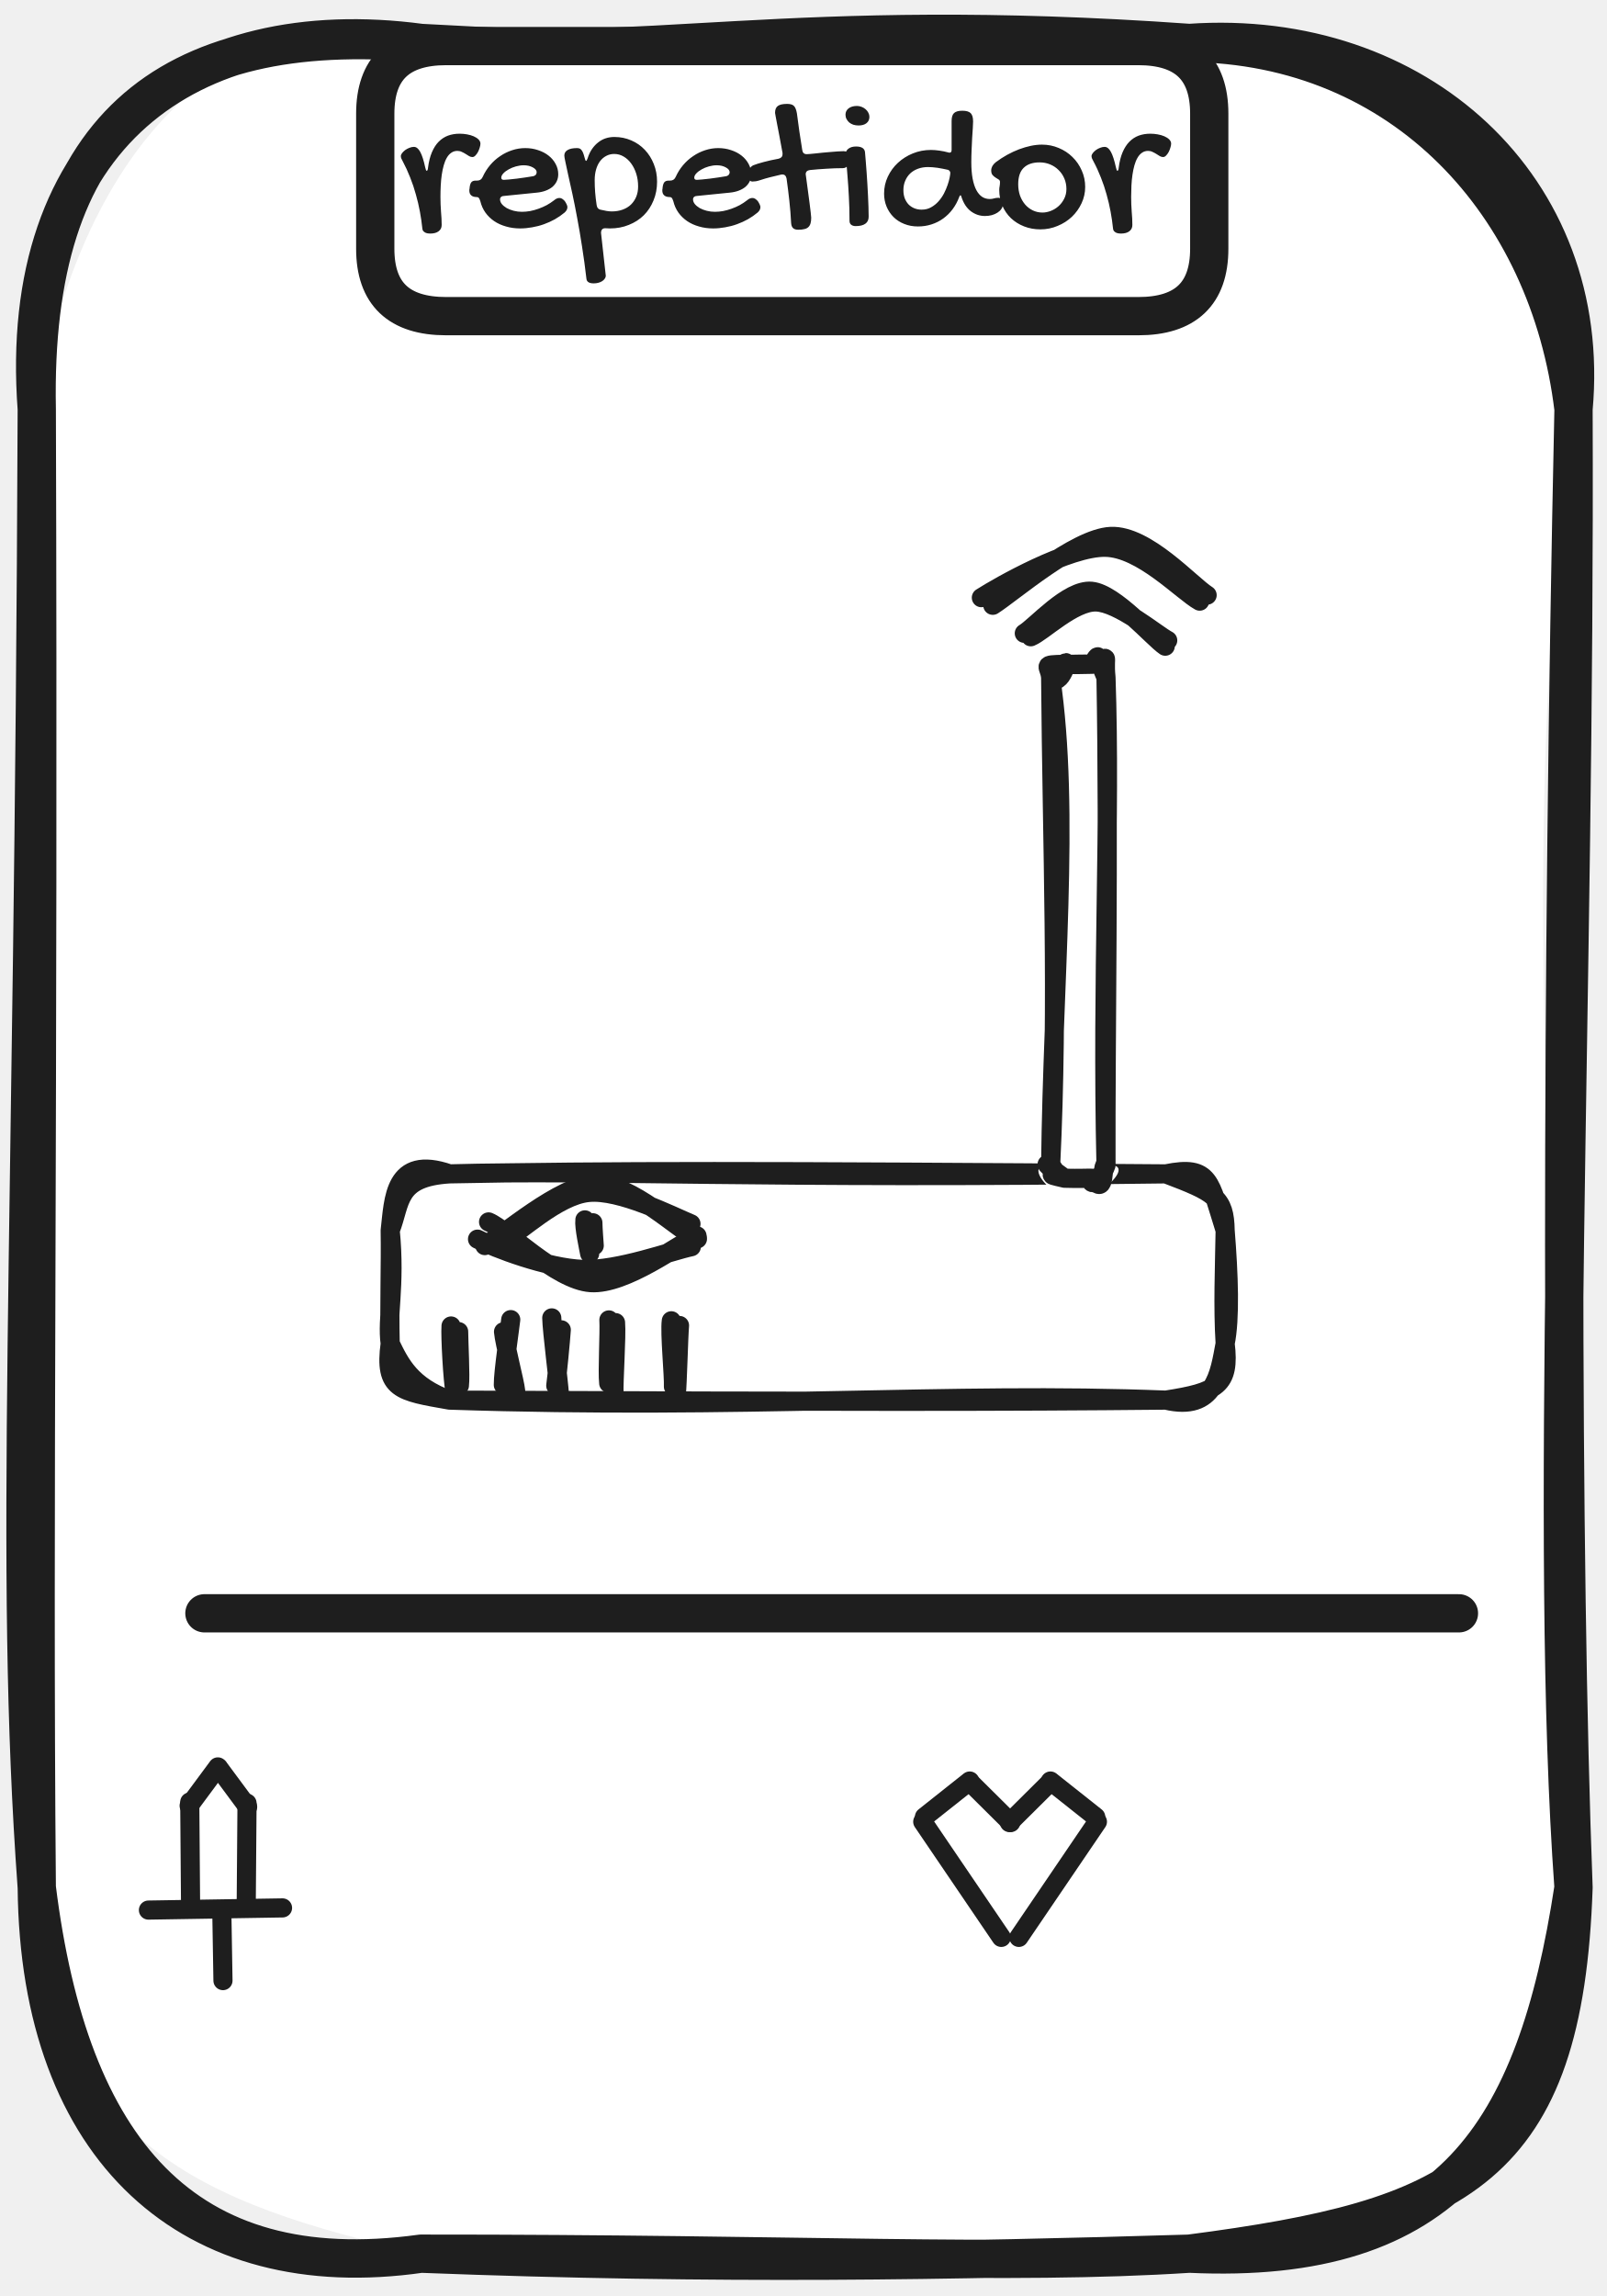
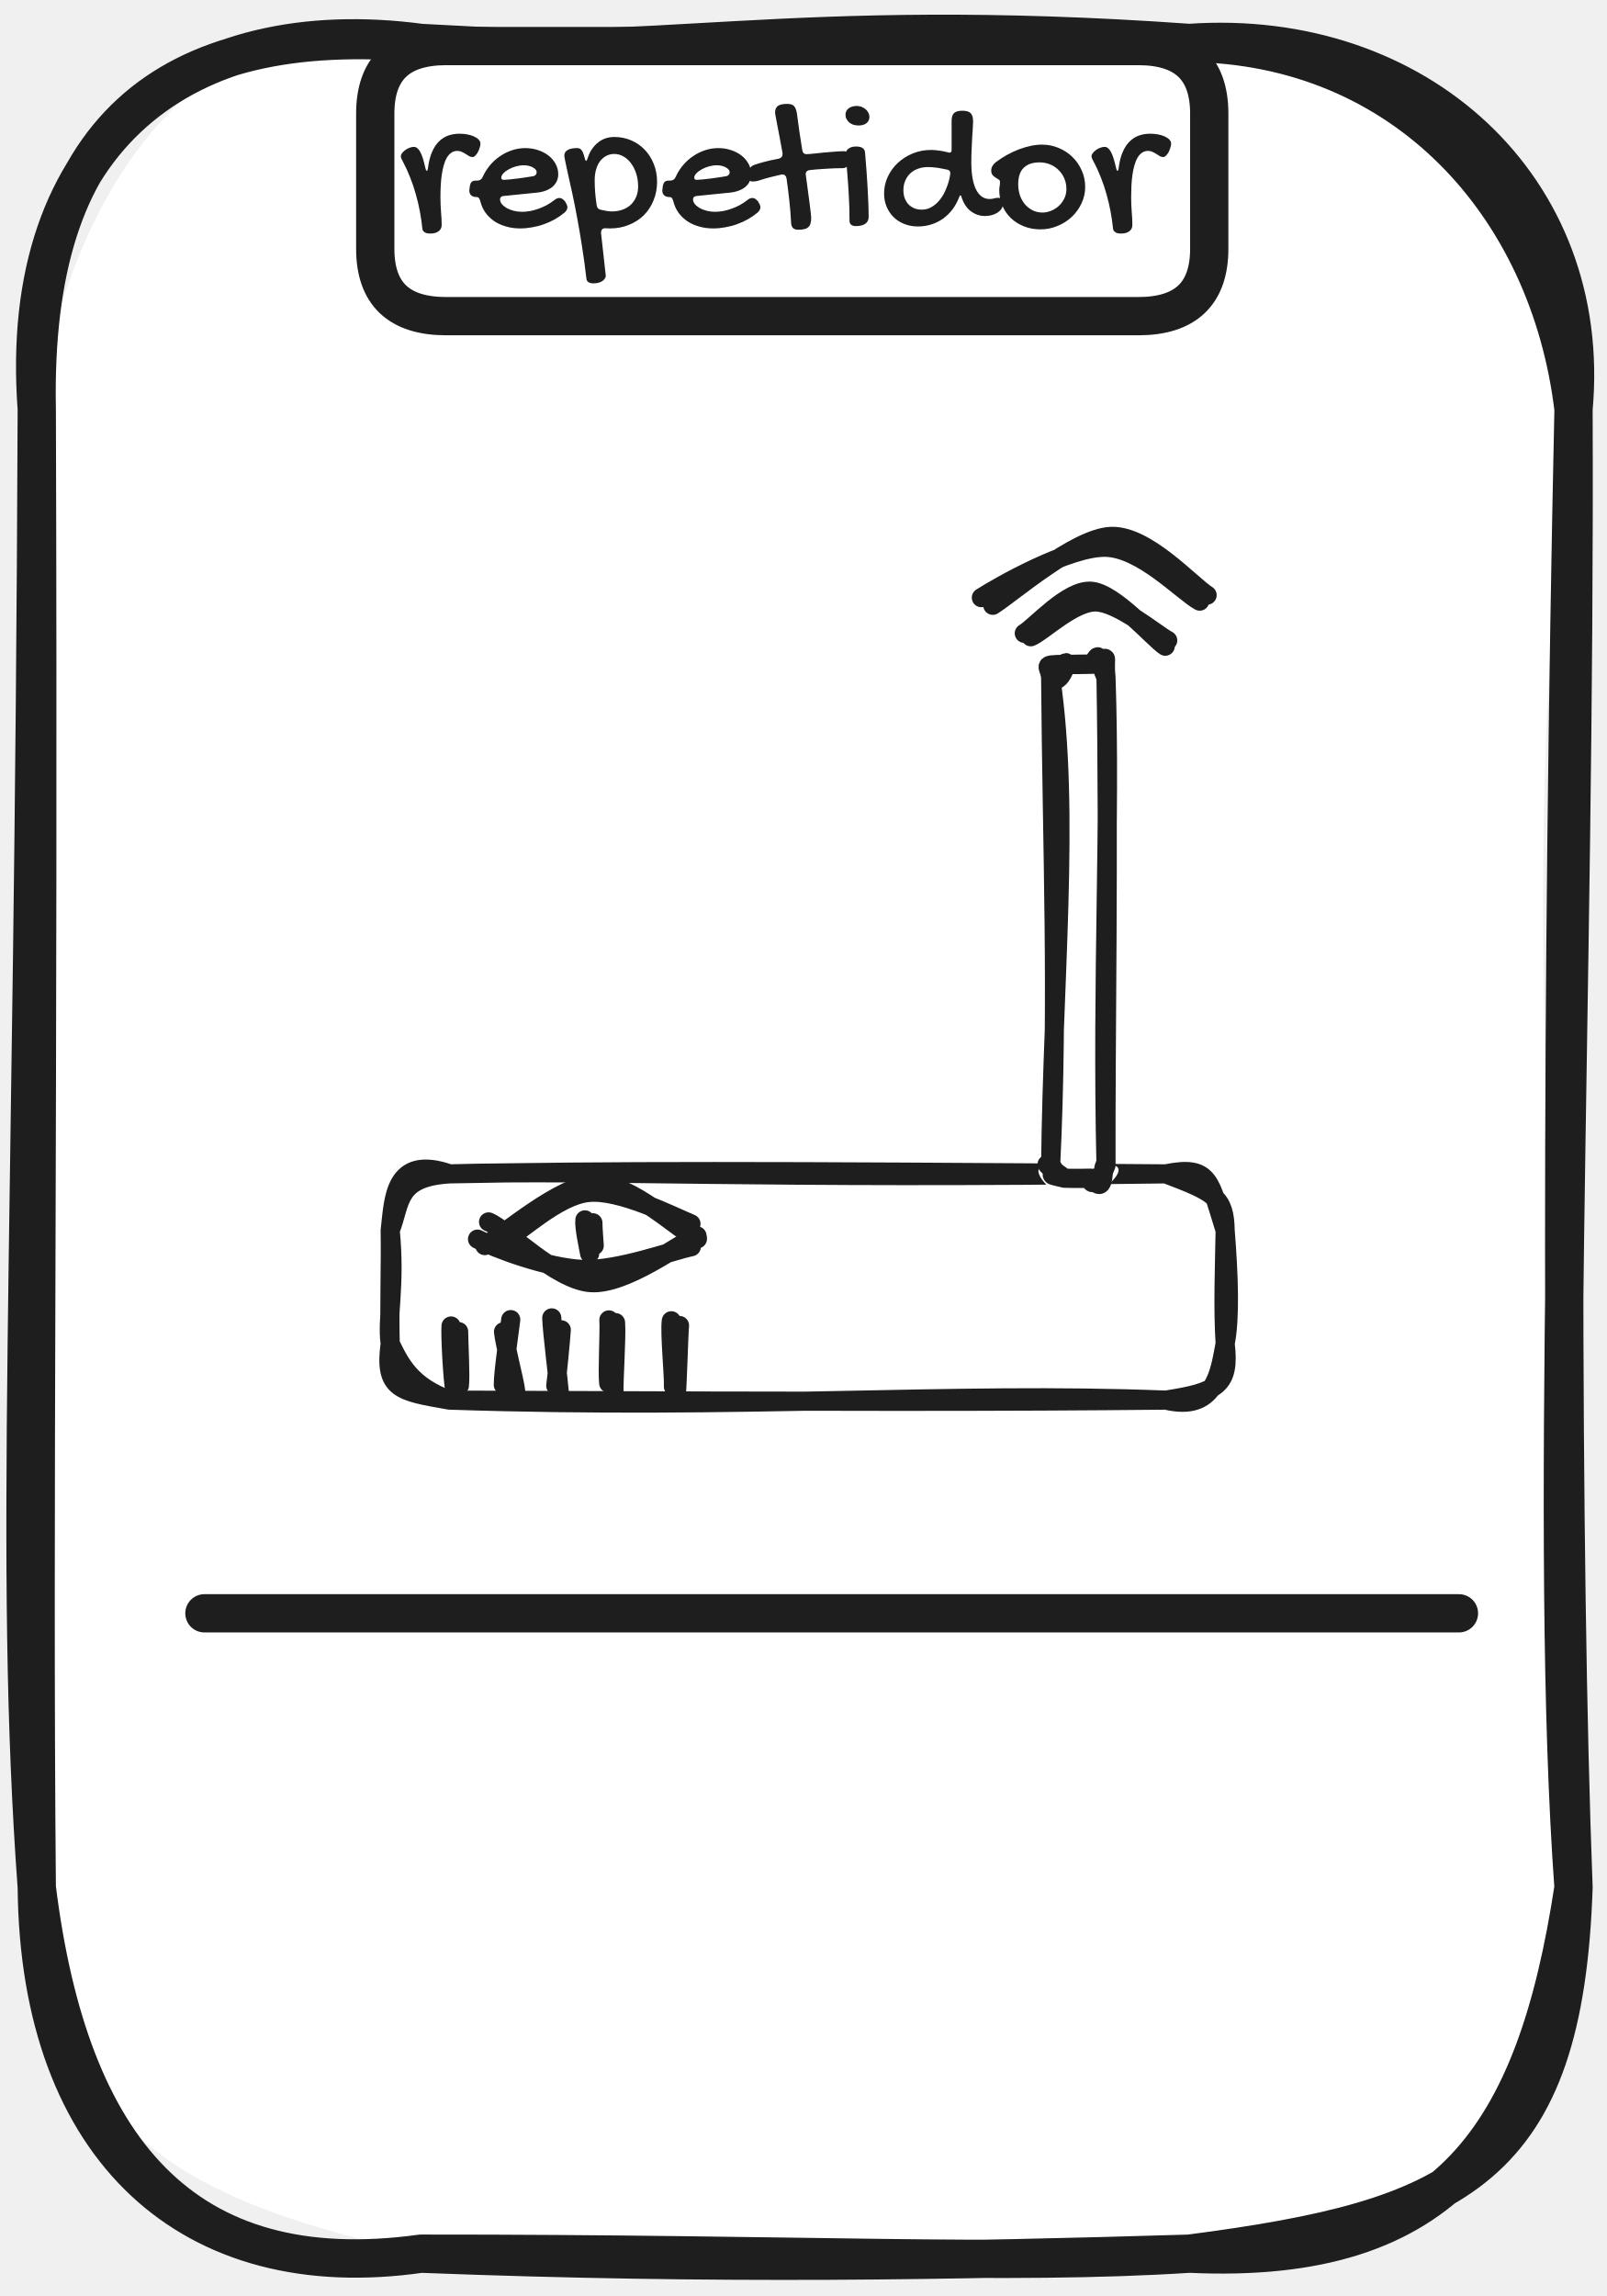
<svg xmlns="http://www.w3.org/2000/svg" width="84" height="120" viewBox="0 0 84 120" fill="none">
  <path d="M22.004 2.244C34.202 4.063 46.122 2.244 62.168 2.244C72.816 4.016 78.85 7.038 82.25 21.383C79.377 43.175 81.037 59.405 82.25 98.649C83.135 114.746 72.299 119.228 62.168 117.788C47.216 118.461 33.079 119.588 22.004 117.788C10.581 115.201 2.568 111.98 1.922 98.649C2.359 70.86 0.441 45.96 1.922 21.383C3.89 9.274 10.909 -0.57 22.004 2.244Z" fill="white" />
  <path d="M22.004 2.244C33.665 3.352 41.062 0.747 62.168 2.244M22.004 2.244C36.797 3.087 52.952 2.879 62.168 2.244M22.004 2.244C8.573 1.078 1.633 6.811 1.922 21.383M22.004 2.244C9.865 0.624 0.858 7.152 1.922 21.383M62.168 2.244C74.088 1.41 83.304 9.824 82.25 21.383M62.168 2.244C73.352 2.348 80.968 10.705 82.25 21.383M82.25 21.383C82.37 52.175 80.938 80.457 82.25 98.649M82.25 21.383C81.594 51.816 81.604 81.699 82.25 98.649M82.25 98.649C80.272 111.639 75.699 118.423 62.168 117.788M82.25 98.649C81.753 113.363 76.265 115.959 62.168 117.788M62.168 117.788C49.88 118.157 37.622 118.394 22.004 117.788M62.168 117.788C52.604 118.404 42.146 117.778 22.004 117.788M22.004 117.788C10.054 119.512 2.051 112.406 1.922 98.649M22.004 117.788C9.577 119.493 3.622 112.34 1.922 98.649M1.922 98.649C0.679 81.594 1.763 66.132 1.922 21.383M1.922 98.649C1.743 78.695 2.041 58.002 1.922 21.383" stroke="#1E1E1E" stroke-width="2" stroke-linecap="round" />
  <path d="M10.685 84.319C21.611 84.319 65.335 84.319 76.261 84.319" stroke="#1E1E1E" stroke-width="2" stroke-linecap="round" />
-   <path d="M9.959 99.308C9.949 98.455 9.929 95.035 9.919 94.182" stroke="#1E1E1E" stroke-linecap="round" />
-   <path d="M9.887 94.374C10.136 94.033 11.14 92.688 11.388 92.347" stroke="#1E1E1E" stroke-linecap="round" />
-   <path d="M12.872 99.369C12.882 98.516 12.902 95.096 12.912 94.243" stroke="#1E1E1E" stroke-linecap="round" />
-   <path d="M12.944 94.435C12.695 94.094 11.691 92.749 11.443 92.408" stroke="#1E1E1E" stroke-linecap="round" />
-   <path d="M7.759 99.83C8.932 99.811 13.605 99.735 14.768 99.716" stroke="#1E1E1E" stroke-linecap="round" />
-   <path d="M11.595 99.915C11.605 100.512 11.645 102.919 11.655 103.516" stroke="#1E1E1E" stroke-linecap="round" />
-   <path d="M52.765 95.255C53.123 94.904 54.554 93.483 54.912 93.123" stroke="#1E1E1E" stroke-linecap="round" />
-   <path d="M54.908 93.085C55.305 93.398 56.876 94.648 57.274 94.961" stroke="#1E1E1E" stroke-linecap="round" />
-   <path d="M57.363 95.212C56.677 96.217 53.943 100.243 53.257 101.257" stroke="#1E1E1E" stroke-linecap="round" />
-   <path d="M52.832 95.255C52.474 94.904 51.042 93.483 50.684 93.123" stroke="#1E1E1E" stroke-linecap="round" />
-   <path d="M50.689 93.085C50.291 93.398 48.72 94.648 48.323 94.961" stroke="#1E1E1E" stroke-linecap="round" />
-   <path d="M48.233 95.212C48.919 96.217 51.653 100.243 52.339 101.257" stroke="#1E1E1E" stroke-linecap="round" />
  <path d="M23.324 2.407C34.786 2.407 46.239 2.407 59.501 2.407C61.967 2.407 63.209 3.582 63.209 5.941C63.209 7.476 63.209 9.011 63.209 12.999C63.209 15.349 61.967 16.524 59.501 16.524C48.506 16.524 37.51 16.524 23.324 16.524C20.848 16.524 19.615 15.349 19.615 12.999C19.615 10.621 19.615 8.243 19.615 5.941C19.615 3.582 20.848 2.407 23.324 2.407Z" fill="white" />
  <path d="M23.324 2.407C30.899 2.407 38.485 2.407 59.501 2.407M23.324 2.407C35.393 2.407 47.452 2.407 59.501 2.407M23.324 2.407C20.848 2.407 19.615 3.582 19.615 5.941M59.501 2.407C61.967 2.407 63.209 3.582 63.209 5.941M63.209 5.941C63.209 8.366 63.209 10.801 63.209 12.999M63.209 5.941C63.209 8.423 63.209 10.915 63.209 12.999M63.209 12.999C63.209 15.349 61.967 16.524 59.501 16.524M59.501 16.524C47.8 16.524 36.109 16.524 23.324 16.524M59.501 16.524C50.882 16.524 42.252 16.524 23.324 16.524M23.324 16.524C20.848 16.524 19.615 15.349 19.615 12.999M19.615 12.999C19.615 11.209 19.615 9.418 19.615 5.941M19.615 12.999C19.615 11.284 19.615 9.56 19.615 5.941" stroke="#1E1E1E" stroke-width="2" stroke-linecap="round" />
  <path d="M23.907 7.886C23.787 7.886 23.681 7.919 23.59 7.984C23.498 8.046 23.42 8.133 23.355 8.247C23.29 8.358 23.236 8.49 23.194 8.643C23.152 8.793 23.117 8.957 23.091 9.136C23.066 9.315 23.047 9.502 23.038 9.698C23.028 9.893 23.023 10.09 23.023 10.289C23.023 10.549 23.033 10.806 23.052 11.06C23.075 11.311 23.087 11.543 23.087 11.758C23.087 11.898 23.035 12.007 22.93 12.085C22.826 12.167 22.678 12.207 22.486 12.207C22.45 12.207 22.41 12.204 22.364 12.198C22.318 12.191 22.274 12.178 22.232 12.159C22.193 12.139 22.157 12.111 22.125 12.076C22.095 12.043 22.079 11.997 22.076 11.939C22.047 11.652 22.004 11.359 21.949 11.06C21.894 10.761 21.824 10.463 21.739 10.166C21.658 9.867 21.558 9.571 21.441 9.278C21.327 8.985 21.195 8.698 21.046 8.418C21.02 8.37 20.997 8.324 20.977 8.282C20.961 8.239 20.953 8.199 20.953 8.16C20.953 8.111 20.974 8.059 21.016 8.003C21.062 7.945 21.117 7.891 21.182 7.842C21.251 7.793 21.324 7.754 21.402 7.725C21.483 7.692 21.561 7.676 21.636 7.676C21.76 7.676 21.869 7.762 21.964 7.935C22.058 8.104 22.146 8.376 22.227 8.75C22.244 8.815 22.256 8.861 22.266 8.887C22.276 8.913 22.289 8.926 22.305 8.926C22.341 8.926 22.364 8.871 22.374 8.76C22.413 8.451 22.48 8.186 22.574 7.964C22.668 7.74 22.785 7.556 22.925 7.412C23.069 7.266 23.232 7.159 23.414 7.09C23.599 7.022 23.803 6.988 24.024 6.988C24.151 6.988 24.28 6.999 24.41 7.022C24.54 7.045 24.657 7.079 24.761 7.124C24.866 7.17 24.95 7.225 25.015 7.29C25.08 7.356 25.113 7.429 25.113 7.51C25.113 7.569 25.1 7.639 25.074 7.72C25.051 7.798 25.02 7.875 24.981 7.95C24.942 8.021 24.896 8.083 24.844 8.135C24.796 8.184 24.745 8.208 24.693 8.208C24.634 8.208 24.578 8.192 24.522 8.16C24.467 8.124 24.407 8.086 24.341 8.047C24.28 8.008 24.213 7.972 24.141 7.94C24.073 7.904 23.995 7.886 23.907 7.886ZM28.961 10.469C29.055 10.388 29.148 10.347 29.239 10.347C29.291 10.347 29.338 10.36 29.381 10.386C29.423 10.412 29.47 10.453 29.522 10.508C29.571 10.583 29.605 10.645 29.625 10.694C29.648 10.739 29.659 10.785 29.659 10.83C29.659 10.928 29.61 11.021 29.512 11.109C29.356 11.239 29.187 11.356 29.005 11.46C28.822 11.561 28.632 11.648 28.433 11.719C28.235 11.791 28.03 11.844 27.818 11.88C27.607 11.919 27.396 11.939 27.188 11.939C26.924 11.939 26.677 11.905 26.446 11.836C26.215 11.771 26.008 11.677 25.826 11.553C25.647 11.429 25.495 11.281 25.372 11.109C25.248 10.933 25.16 10.736 25.108 10.518C25.079 10.427 25.051 10.368 25.025 10.342C25.002 10.313 24.963 10.298 24.908 10.298C24.788 10.298 24.695 10.269 24.63 10.21C24.564 10.152 24.532 10.067 24.532 9.956C24.532 9.911 24.535 9.882 24.542 9.869L24.552 9.771C24.568 9.654 24.599 9.569 24.644 9.517C24.693 9.465 24.768 9.439 24.869 9.439H24.942C25.079 9.439 25.175 9.375 25.23 9.248C25.331 9.024 25.46 8.819 25.616 8.633C25.772 8.448 25.948 8.29 26.143 8.16C26.339 8.026 26.547 7.924 26.768 7.852C26.993 7.777 27.221 7.74 27.452 7.74C27.693 7.74 27.917 7.775 28.126 7.847C28.337 7.915 28.521 8.011 28.677 8.135C28.834 8.259 28.956 8.404 29.044 8.57C29.135 8.736 29.18 8.915 29.18 9.107C29.18 9.24 29.154 9.362 29.102 9.473C29.05 9.584 28.975 9.681 28.878 9.766C28.78 9.847 28.661 9.914 28.521 9.966C28.384 10.018 28.228 10.052 28.052 10.069L26.358 10.24C26.293 10.24 26.239 10.256 26.197 10.289C26.158 10.321 26.138 10.365 26.138 10.42C26.138 10.505 26.169 10.586 26.231 10.664C26.296 10.743 26.381 10.812 26.485 10.874C26.593 10.933 26.715 10.98 26.851 11.016C26.991 11.052 27.134 11.07 27.281 11.07C27.421 11.07 27.564 11.057 27.711 11.031C27.86 11.001 28.007 10.961 28.15 10.909C28.297 10.857 28.438 10.795 28.575 10.723C28.712 10.648 28.84 10.563 28.961 10.469ZM27.872 9.209C27.921 9.2 27.963 9.177 27.999 9.141C28.035 9.102 28.052 9.055 28.052 8.999C28.052 8.951 28.035 8.905 27.999 8.863C27.963 8.82 27.914 8.783 27.852 8.75C27.79 8.715 27.719 8.687 27.637 8.667C27.556 8.648 27.47 8.638 27.379 8.638C27.245 8.638 27.108 8.658 26.968 8.697C26.828 8.736 26.701 8.788 26.588 8.853C26.474 8.915 26.381 8.985 26.309 9.063C26.238 9.138 26.202 9.213 26.202 9.287C26.202 9.362 26.247 9.4 26.339 9.4C26.394 9.4 26.483 9.393 26.607 9.38C26.731 9.367 26.867 9.353 27.017 9.336C27.167 9.317 27.318 9.296 27.471 9.273C27.624 9.25 27.758 9.229 27.872 9.209ZM29.498 8.13C29.498 8.003 29.555 7.907 29.669 7.842C29.783 7.774 29.945 7.74 30.157 7.74C30.206 7.74 30.25 7.746 30.289 7.759C30.328 7.772 30.362 7.798 30.391 7.837C30.424 7.873 30.453 7.924 30.479 7.989C30.505 8.054 30.531 8.137 30.557 8.238C30.583 8.352 30.609 8.409 30.635 8.409C30.658 8.409 30.686 8.361 30.718 8.267C30.777 8.081 30.854 7.92 30.948 7.784C31.046 7.644 31.155 7.528 31.275 7.437C31.395 7.342 31.526 7.272 31.666 7.227C31.809 7.181 31.959 7.159 32.115 7.159C32.431 7.159 32.725 7.219 32.999 7.339C33.272 7.456 33.508 7.621 33.707 7.832C33.905 8.041 34.062 8.288 34.175 8.575C34.289 8.858 34.346 9.165 34.346 9.497C34.346 9.849 34.285 10.175 34.161 10.474C34.04 10.774 33.871 11.032 33.653 11.25C33.435 11.465 33.175 11.633 32.872 11.753C32.572 11.877 32.243 11.939 31.885 11.939L31.636 11.929C31.49 11.929 31.417 12.012 31.417 12.178L31.666 14.419C31.663 14.475 31.643 14.525 31.607 14.571C31.575 14.62 31.529 14.662 31.47 14.698C31.415 14.733 31.348 14.761 31.27 14.781C31.195 14.8 31.117 14.81 31.036 14.81C30.802 14.81 30.674 14.733 30.655 14.58C30.587 13.988 30.51 13.425 30.425 12.891C30.344 12.357 30.259 11.861 30.172 11.402C30.087 10.94 30.004 10.52 29.922 10.142C29.841 9.764 29.768 9.436 29.703 9.156C29.641 8.876 29.592 8.648 29.556 8.472C29.517 8.296 29.498 8.182 29.498 8.13ZM31.085 9.419C31.085 9.631 31.093 9.841 31.109 10.049C31.125 10.254 31.151 10.477 31.187 10.718C31.207 10.865 31.287 10.948 31.427 10.967C31.511 10.987 31.605 11.006 31.71 11.026C31.817 11.042 31.907 11.05 31.978 11.05C32.187 11.05 32.375 11.019 32.545 10.957C32.714 10.896 32.859 10.808 32.979 10.694C33.1 10.576 33.192 10.438 33.258 10.279C33.323 10.119 33.355 9.942 33.355 9.746C33.355 9.509 33.323 9.287 33.258 9.082C33.192 8.874 33.103 8.693 32.989 8.54C32.878 8.387 32.746 8.267 32.593 8.179C32.444 8.091 32.281 8.047 32.105 8.047C31.952 8.047 31.812 8.081 31.685 8.15C31.561 8.215 31.454 8.308 31.363 8.428C31.275 8.545 31.207 8.689 31.158 8.858C31.109 9.027 31.085 9.214 31.085 9.419ZM39.048 10.469C39.143 10.388 39.236 10.347 39.327 10.347C39.379 10.347 39.426 10.36 39.468 10.386C39.511 10.412 39.558 10.453 39.61 10.508C39.659 10.583 39.693 10.645 39.713 10.694C39.735 10.739 39.747 10.785 39.747 10.83C39.747 10.928 39.698 11.021 39.6 11.109C39.444 11.239 39.275 11.356 39.093 11.46C38.91 11.561 38.72 11.648 38.521 11.719C38.323 11.791 38.117 11.844 37.906 11.88C37.694 11.919 37.484 11.939 37.276 11.939C37.012 11.939 36.765 11.905 36.534 11.836C36.303 11.771 36.096 11.677 35.914 11.553C35.735 11.429 35.583 11.281 35.46 11.109C35.336 10.933 35.248 10.736 35.196 10.518C35.167 10.427 35.139 10.368 35.113 10.342C35.09 10.313 35.051 10.298 34.996 10.298C34.875 10.298 34.783 10.269 34.718 10.21C34.652 10.152 34.62 10.067 34.62 9.956C34.62 9.911 34.623 9.882 34.63 9.869L34.639 9.771C34.656 9.654 34.687 9.569 34.732 9.517C34.781 9.465 34.856 9.439 34.957 9.439H35.03C35.167 9.439 35.263 9.375 35.318 9.248C35.419 9.024 35.547 8.819 35.704 8.633C35.86 8.448 36.036 8.29 36.231 8.16C36.426 8.026 36.635 7.924 36.856 7.852C37.081 7.777 37.309 7.74 37.54 7.74C37.781 7.74 38.005 7.775 38.214 7.847C38.425 7.915 38.609 8.011 38.765 8.135C38.922 8.259 39.044 8.404 39.132 8.57C39.223 8.736 39.268 8.915 39.268 9.107C39.268 9.24 39.242 9.362 39.19 9.473C39.138 9.584 39.063 9.681 38.965 9.766C38.868 9.847 38.749 9.914 38.609 9.966C38.472 10.018 38.316 10.052 38.14 10.069L36.446 10.24C36.381 10.24 36.327 10.256 36.285 10.289C36.246 10.321 36.226 10.365 36.226 10.42C36.226 10.505 36.257 10.586 36.319 10.664C36.384 10.743 36.469 10.812 36.573 10.874C36.68 10.933 36.802 10.98 36.939 11.016C37.079 11.052 37.222 11.07 37.369 11.07C37.509 11.07 37.652 11.057 37.798 11.031C37.948 11.001 38.095 10.961 38.238 10.909C38.385 10.857 38.526 10.795 38.663 10.723C38.8 10.648 38.928 10.563 39.048 10.469ZM37.96 9.209C38.008 9.2 38.051 9.177 38.087 9.141C38.122 9.102 38.14 9.055 38.14 8.999C38.14 8.951 38.122 8.905 38.087 8.863C38.051 8.82 38.002 8.783 37.94 8.75C37.878 8.715 37.807 8.687 37.725 8.667C37.644 8.648 37.558 8.638 37.467 8.638C37.333 8.638 37.196 8.658 37.056 8.697C36.916 8.736 36.789 8.788 36.675 8.853C36.562 8.915 36.469 8.985 36.397 9.063C36.325 9.138 36.29 9.213 36.29 9.287C36.29 9.362 36.335 9.4 36.426 9.4C36.482 9.4 36.571 9.393 36.695 9.38C36.819 9.367 36.955 9.353 37.105 9.336C37.255 9.317 37.406 9.296 37.559 9.273C37.712 9.25 37.846 9.229 37.96 9.209ZM40.513 5.899C40.513 5.726 40.562 5.606 40.66 5.537C40.758 5.466 40.919 5.43 41.143 5.43C41.225 5.43 41.293 5.438 41.348 5.454C41.407 5.467 41.456 5.494 41.495 5.533C41.537 5.572 41.57 5.624 41.593 5.689C41.618 5.751 41.64 5.83 41.656 5.928C41.695 6.231 41.737 6.543 41.783 6.866C41.832 7.188 41.882 7.512 41.934 7.837C41.954 7.984 42.03 8.057 42.164 8.057C42.2 8.057 42.258 8.054 42.34 8.047C42.424 8.037 42.523 8.028 42.637 8.018C42.751 8.005 42.873 7.992 43.004 7.979C43.137 7.966 43.269 7.954 43.399 7.945C43.533 7.932 43.658 7.922 43.775 7.915C43.895 7.906 44.001 7.901 44.093 7.901C44.164 7.901 44.221 7.915 44.263 7.945C44.306 7.971 44.338 8.007 44.361 8.052C44.387 8.094 44.403 8.143 44.41 8.199C44.42 8.251 44.425 8.304 44.425 8.36C44.425 8.409 44.415 8.459 44.395 8.511C44.379 8.563 44.355 8.61 44.322 8.653C44.293 8.692 44.255 8.724 44.21 8.75C44.164 8.776 44.112 8.789 44.053 8.789C43.77 8.789 43.484 8.799 43.194 8.819C42.908 8.835 42.621 8.858 42.335 8.887C42.188 8.907 42.115 8.98 42.115 9.107C42.115 9.117 42.117 9.13 42.12 9.146C42.123 9.159 42.125 9.17 42.125 9.18C42.164 9.463 42.2 9.729 42.232 9.976C42.268 10.223 42.297 10.445 42.32 10.64C42.346 10.832 42.366 10.993 42.379 11.123C42.395 11.25 42.403 11.335 42.403 11.377C42.403 11.495 42.392 11.592 42.369 11.67C42.346 11.752 42.309 11.817 42.257 11.866C42.204 11.918 42.135 11.954 42.047 11.973C41.962 11.996 41.855 12.007 41.724 12.007C41.601 12.007 41.51 11.978 41.451 11.919C41.392 11.861 41.36 11.771 41.353 11.651C41.334 11.267 41.303 10.881 41.26 10.493C41.218 10.103 41.169 9.714 41.114 9.327C41.085 9.187 41.011 9.117 40.894 9.117C40.885 9.117 40.873 9.118 40.86 9.121C40.847 9.125 40.836 9.126 40.826 9.126C40.624 9.172 40.434 9.217 40.255 9.263C40.075 9.309 39.908 9.357 39.752 9.41C39.664 9.439 39.586 9.46 39.517 9.473C39.449 9.483 39.387 9.488 39.332 9.488C39.257 9.488 39.202 9.455 39.166 9.39C39.13 9.322 39.112 9.237 39.112 9.136C39.112 9.1 39.115 9.06 39.122 9.014C39.128 8.965 39.141 8.918 39.161 8.872C39.177 8.824 39.203 8.78 39.239 8.741C39.272 8.698 39.317 8.664 39.376 8.638C39.512 8.583 39.695 8.526 39.922 8.467C40.15 8.405 40.408 8.348 40.694 8.296C40.759 8.28 40.81 8.254 40.845 8.218C40.885 8.179 40.904 8.122 40.904 8.047C40.904 8.031 40.904 8.015 40.904 7.998C40.904 7.979 40.901 7.959 40.894 7.94C40.842 7.64 40.792 7.369 40.743 7.124C40.697 6.877 40.657 6.665 40.621 6.49C40.588 6.314 40.562 6.176 40.543 6.075C40.523 5.974 40.513 5.915 40.513 5.899ZM44.874 6.558C44.779 6.558 44.69 6.545 44.605 6.519C44.524 6.49 44.452 6.451 44.39 6.402C44.332 6.35 44.285 6.289 44.249 6.221C44.213 6.153 44.195 6.078 44.195 5.996C44.195 5.86 44.249 5.749 44.356 5.664C44.467 5.58 44.613 5.537 44.796 5.537C44.88 5.537 44.962 5.554 45.04 5.586C45.118 5.616 45.186 5.656 45.245 5.708C45.307 5.76 45.355 5.822 45.391 5.894C45.427 5.962 45.445 6.034 45.445 6.109C45.445 6.249 45.393 6.359 45.289 6.441C45.188 6.519 45.05 6.558 44.874 6.558ZM44.205 8.047C44.205 7.933 44.254 7.841 44.351 7.769C44.452 7.694 44.584 7.657 44.747 7.657C45.04 7.657 45.196 7.758 45.215 7.959C45.228 8.099 45.242 8.257 45.255 8.433C45.271 8.609 45.285 8.796 45.298 8.995C45.315 9.19 45.328 9.393 45.338 9.605C45.351 9.813 45.362 10.02 45.372 10.225C45.382 10.427 45.39 10.622 45.396 10.811C45.403 11 45.406 11.172 45.406 11.329C45.406 11.491 45.347 11.613 45.23 11.695C45.116 11.776 44.949 11.817 44.727 11.817C44.626 11.817 44.547 11.792 44.488 11.743C44.433 11.698 44.405 11.63 44.405 11.539C44.405 11.089 44.394 10.669 44.371 10.279C44.351 9.885 44.328 9.535 44.302 9.229C44.28 8.923 44.257 8.669 44.234 8.467C44.215 8.262 44.205 8.122 44.205 8.047ZM49.576 7.969C49.589 7.976 49.608 7.979 49.635 7.979C49.706 7.979 49.742 7.932 49.742 7.837V6.319C49.742 6.127 49.784 5.99 49.869 5.909C49.957 5.827 50.102 5.787 50.303 5.787C50.508 5.787 50.653 5.829 50.738 5.913C50.823 5.998 50.865 6.143 50.865 6.348C50.865 6.426 50.86 6.542 50.85 6.695C50.84 6.844 50.829 7.015 50.816 7.207C50.806 7.399 50.797 7.606 50.787 7.828C50.777 8.046 50.772 8.262 50.772 8.477C50.772 8.809 50.795 9.095 50.84 9.336C50.886 9.577 50.951 9.777 51.036 9.937C51.12 10.093 51.221 10.21 51.339 10.289C51.456 10.363 51.588 10.401 51.734 10.401C51.816 10.401 51.889 10.391 51.954 10.371C52.022 10.349 52.102 10.337 52.193 10.337C52.258 10.337 52.312 10.371 52.354 10.44C52.4 10.505 52.422 10.585 52.422 10.679C52.422 10.764 52.397 10.844 52.344 10.918C52.296 10.993 52.227 11.058 52.139 11.114C52.055 11.169 51.955 11.213 51.842 11.245C51.728 11.275 51.609 11.289 51.485 11.289C51.218 11.289 50.974 11.208 50.753 11.045C50.531 10.879 50.365 10.627 50.255 10.289C50.245 10.236 50.228 10.21 50.206 10.21C50.18 10.21 50.158 10.236 50.142 10.289C50.054 10.526 49.939 10.741 49.796 10.933C49.656 11.122 49.491 11.284 49.302 11.421C49.117 11.555 48.912 11.657 48.687 11.729C48.466 11.8 48.231 11.836 47.984 11.836C47.724 11.836 47.484 11.792 47.266 11.704C47.051 11.62 46.866 11.501 46.71 11.348C46.553 11.192 46.431 11.009 46.343 10.801C46.256 10.59 46.212 10.362 46.212 10.118C46.212 9.805 46.277 9.51 46.407 9.234C46.537 8.957 46.713 8.716 46.934 8.511C47.159 8.303 47.419 8.138 47.715 8.018C48.012 7.897 48.328 7.837 48.663 7.837C48.8 7.837 48.944 7.849 49.097 7.871C49.25 7.891 49.41 7.924 49.576 7.969ZM48.175 10.957C48.36 10.957 48.524 10.917 48.668 10.835C48.814 10.754 48.943 10.651 49.053 10.528C49.167 10.401 49.263 10.262 49.342 10.113C49.42 9.96 49.483 9.812 49.532 9.668C49.581 9.525 49.617 9.397 49.639 9.283C49.662 9.169 49.673 9.087 49.673 9.038C49.673 9.003 49.664 8.972 49.644 8.946C49.625 8.916 49.595 8.894 49.556 8.877C49.468 8.855 49.377 8.835 49.283 8.819C49.188 8.799 49.096 8.783 49.005 8.77C48.913 8.757 48.825 8.747 48.741 8.741C48.66 8.734 48.585 8.731 48.516 8.731C48.321 8.731 48.144 8.76 47.984 8.819C47.825 8.877 47.688 8.96 47.574 9.068C47.463 9.175 47.377 9.304 47.315 9.453C47.253 9.6 47.222 9.761 47.222 9.937C47.222 10.093 47.245 10.235 47.291 10.362C47.34 10.485 47.405 10.591 47.486 10.679C47.571 10.767 47.672 10.835 47.789 10.884C47.906 10.933 48.035 10.957 48.175 10.957ZM52.232 9.917C52.232 9.862 52.239 9.8 52.252 9.732C52.265 9.663 52.271 9.589 52.271 9.507C52.271 9.452 52.247 9.41 52.198 9.38C52.152 9.351 52.1 9.318 52.042 9.283C51.983 9.247 51.929 9.201 51.881 9.146C51.835 9.091 51.812 9.011 51.812 8.907C51.812 8.832 51.832 8.757 51.871 8.682C51.913 8.607 51.973 8.539 52.051 8.477C52.243 8.334 52.442 8.205 52.647 8.091C52.855 7.977 53.062 7.881 53.267 7.803C53.476 7.725 53.681 7.665 53.883 7.622C54.084 7.58 54.278 7.559 54.464 7.559C54.776 7.559 55.069 7.618 55.343 7.735C55.619 7.849 55.858 8.007 56.06 8.208C56.265 8.407 56.426 8.641 56.544 8.912C56.664 9.178 56.724 9.465 56.724 9.771C56.724 10.07 56.661 10.355 56.534 10.625C56.41 10.892 56.242 11.127 56.031 11.329C55.819 11.53 55.57 11.69 55.284 11.807C55.001 11.927 54.701 11.988 54.385 11.988C54.076 11.988 53.79 11.936 53.526 11.831C53.262 11.727 53.035 11.584 52.843 11.402C52.65 11.216 52.501 10.998 52.393 10.747C52.286 10.493 52.232 10.217 52.232 9.917ZM54.493 11.109C54.63 11.109 54.771 11.081 54.918 11.026C55.064 10.97 55.198 10.891 55.318 10.787C55.442 10.679 55.543 10.549 55.621 10.396C55.702 10.243 55.743 10.07 55.743 9.878C55.743 9.683 55.707 9.501 55.635 9.331C55.564 9.162 55.465 9.016 55.338 8.892C55.214 8.765 55.066 8.666 54.893 8.594C54.724 8.523 54.54 8.487 54.342 8.487C53.98 8.487 53.703 8.581 53.511 8.77C53.319 8.955 53.223 9.242 53.223 9.629C53.223 9.841 53.254 10.038 53.316 10.22C53.381 10.399 53.471 10.555 53.585 10.689C53.699 10.819 53.832 10.922 53.985 10.996C54.141 11.071 54.311 11.109 54.493 11.109ZM60.01 7.886C59.89 7.886 59.784 7.919 59.693 7.984C59.602 8.046 59.524 8.133 59.459 8.247C59.394 8.358 59.34 8.49 59.297 8.643C59.255 8.793 59.221 8.957 59.195 9.136C59.169 9.315 59.151 9.502 59.141 9.698C59.132 9.893 59.127 10.09 59.127 10.289C59.127 10.549 59.136 10.806 59.156 11.06C59.179 11.311 59.19 11.543 59.19 11.758C59.19 11.898 59.138 12.007 59.034 12.085C58.93 12.167 58.782 12.207 58.59 12.207C58.554 12.207 58.513 12.204 58.468 12.198C58.422 12.191 58.378 12.178 58.336 12.159C58.297 12.139 58.261 12.111 58.228 12.076C58.199 12.043 58.183 11.997 58.179 11.939C58.15 11.652 58.108 11.359 58.052 11.06C57.997 10.761 57.927 10.463 57.843 10.166C57.761 9.867 57.662 9.571 57.545 9.278C57.431 8.985 57.299 8.698 57.149 8.418C57.123 8.37 57.1 8.324 57.081 8.282C57.065 8.239 57.056 8.199 57.056 8.16C57.056 8.111 57.078 8.059 57.12 8.003C57.165 7.945 57.221 7.891 57.286 7.842C57.354 7.793 57.427 7.754 57.506 7.725C57.587 7.692 57.665 7.676 57.74 7.676C57.864 7.676 57.973 7.762 58.067 7.935C58.161 8.104 58.249 8.376 58.331 8.75C58.347 8.815 58.36 8.861 58.37 8.887C58.38 8.913 58.393 8.926 58.409 8.926C58.445 8.926 58.468 8.871 58.477 8.76C58.516 8.451 58.583 8.186 58.677 7.964C58.772 7.74 58.889 7.556 59.029 7.412C59.172 7.266 59.335 7.159 59.517 7.09C59.703 7.022 59.906 6.988 60.128 6.988C60.255 6.988 60.383 6.999 60.513 7.022C60.644 7.045 60.761 7.079 60.865 7.124C60.969 7.17 61.054 7.225 61.119 7.29C61.184 7.356 61.217 7.429 61.217 7.51C61.217 7.569 61.203 7.639 61.177 7.72C61.155 7.798 61.124 7.875 61.085 7.95C61.046 8.021 61 8.083 60.948 8.135C60.899 8.184 60.849 8.208 60.797 8.208C60.738 8.208 60.681 8.192 60.626 8.16C60.57 8.124 60.51 8.086 60.445 8.047C60.383 8.008 60.316 7.972 60.245 7.94C60.176 7.904 60.098 7.886 60.01 7.886Z" fill="#1E1E1E" />
  <path d="M23.498 61.352C33.3 63.039 45.041 63.266 60.938 61.352C60.868 61.741 64.02 61.968 64.04 64.308C63.771 66.677 64.656 68.487 64.04 70.221C64.139 72.334 62.876 72.675 60.938 73.177C55.132 74.996 43.132 75.166 23.498 73.177C22.374 73.234 19.62 71.983 20.396 70.221C21.151 67.975 20.784 66.061 20.396 64.308C19.093 61.637 19.272 63.143 23.498 61.352Z" fill="white" />
  <path d="M23.498 61.352C31.332 61.134 39.394 61.637 60.938 61.352M23.498 61.352C31.68 61.191 39.752 61.191 60.938 61.352M23.498 61.352C20.674 61.523 20.972 62.859 20.396 64.308M23.498 61.352C20.555 60.32 20.585 62.717 20.396 64.308M60.938 61.352C63.284 60.869 63.234 61.788 64.04 64.308M60.938 61.352C63.513 62.328 64.01 62.593 64.04 64.308M64.04 64.308C64.228 66.63 64.308 68.932 64.04 70.221M64.04 64.308C64.01 66.203 63.92 68.307 64.04 70.221M64.04 70.221C63.741 71.822 63.503 73.783 60.938 73.177M64.04 70.221C64.308 72.409 63.612 72.76 60.938 73.177M60.938 73.177C49.624 72.731 38.867 73.688 23.498 73.177M60.938 73.177C52.577 73.262 44.335 73.262 23.498 73.177M23.498 73.177C21.47 72.447 20.913 71.291 20.396 70.221M23.498 73.177C20.903 72.722 20.068 72.627 20.396 70.221M20.396 70.221C20.207 68.923 20.684 67.217 20.396 64.308M20.396 70.221C20.346 68.146 20.426 66.118 20.396 64.308" stroke="#1E1E1E" stroke-linecap="round" />
  <path d="M25.341 65.1C26.276 64.607 29.258 61.935 31.108 61.879C32.967 61.822 35.551 64.352 36.456 64.749M26.276 64.882C27.151 64.437 29.129 62.475 30.77 62.324C32.41 62.163 35.134 63.556 36.118 63.963" stroke="#1E1E1E" stroke-linecap="round" />
  <path d="M25.538 63.863C26.472 64.242 29.067 66.914 30.876 67.037C32.696 67.16 35.509 65 36.434 64.593M24.961 64.763C25.846 65.227 28.6 66.279 30.469 66.345C32.328 66.412 35.111 65.37 36.136 65.161" stroke="#1E1E1E" stroke-linecap="round" />
  <path d="M30.991 63.908C30.991 64.202 31.051 64.903 31.061 65.102M30.573 63.757C30.524 64.126 30.772 65.235 30.822 65.519" stroke="#1E1E1E" stroke-linecap="round" />
  <path d="M23.974 69.597C23.974 70.07 24.074 71.946 24.014 72.411M23.577 69.303C23.537 69.815 23.666 72.193 23.786 72.752" stroke="#1E1E1E" stroke-linecap="round" />
  <path d="M26.697 68.969C26.638 69.509 26.3 71.736 26.31 72.38M26.32 69.604C26.369 70.191 26.916 72.247 26.956 72.712" stroke="#1E1E1E" stroke-linecap="round" />
  <path d="M28.842 68.879C28.852 69.542 29.2 72.233 29.24 72.858M29.339 69.504C29.299 70.092 29.13 71.835 29.051 72.422" stroke="#1E1E1E" stroke-linecap="round" />
  <path d="M32.175 69.127C32.235 69.828 32.066 72.187 32.096 72.841M31.828 68.985C31.867 69.6 31.748 71.694 31.818 72.291" stroke="#1E1E1E" stroke-linecap="round" />
  <path d="M35.519 69.277C35.469 69.845 35.409 72.328 35.35 72.906M35.091 69.031C35.002 69.656 35.23 71.939 35.201 72.47" stroke="#1E1E1E" stroke-linecap="round" />
  <path d="M55.644 34.719C56.122 34.7 56.798 34.767 57.086 34.719C57.852 37.078 57.116 36.197 57.812 35.411C55.475 44.601 59.999 50.04 57.812 60.898C60.029 60.699 55.843 63.845 57.086 61.58C56.589 61.419 56.48 61.466 55.644 61.58C56.36 63.807 52.901 60.727 54.919 60.898C52.125 50.324 52.384 45.359 54.919 35.411C54.591 33.838 53.248 33.857 55.644 34.719Z" fill="white" />
  <path d="M55.644 34.719C56.132 34.729 56.658 34.691 57.086 34.719M55.644 34.719C56.042 34.748 56.41 34.729 57.086 34.719M55.644 34.719C54.382 34.748 54.869 34.757 54.919 35.411M55.644 34.719C55.903 34.227 55.446 36.008 54.919 35.411M57.086 34.719C58.1 34.359 57.672 34.037 57.812 35.411M57.086 34.719C57.543 34.047 57.275 34.208 57.812 35.411M57.812 35.411C57.971 44.62 57.792 54.029 57.812 60.898M57.812 35.411C58.07 42.83 57.583 50.959 57.812 60.898M57.812 60.898C57.523 61.732 56.887 62.082 57.086 61.58M57.812 60.898C57.553 60.737 57.852 62.651 57.086 61.58M57.086 61.58C56.808 61.571 56.46 61.599 55.644 61.58M57.086 61.58C56.678 61.59 56.34 61.599 55.644 61.58M55.644 61.58C54.402 60.69 54.73 60.822 54.919 60.898M55.644 61.58C54.332 61.277 55.545 61.561 54.919 60.898M54.919 60.898C55.018 51.471 55.963 42.47 54.919 35.411M54.919 60.898C55.336 52.323 54.988 44.374 54.919 35.411" stroke="#1E1E1E" stroke-linecap="round" />
  <path d="M53.88 33.28C54.496 33.034 56.097 31.433 57.29 31.461C58.483 31.489 60.451 33.166 61.038 33.47M53.542 33.1C54.128 32.759 55.828 30.788 57.051 30.902C58.284 31.016 60.282 33.356 60.909 33.773" stroke="#1E1E1E" stroke-linecap="round" />
  <path d="M51.894 31.635C52.898 31.001 56.189 28.13 58.058 28.035C59.927 27.95 62.243 30.565 63.098 31.105M51.297 31.237C52.232 30.64 55.871 28.566 57.779 28.604C59.678 28.632 61.796 30.915 62.71 31.418" stroke="#1E1E1E" stroke-linecap="round" />
</svg>
